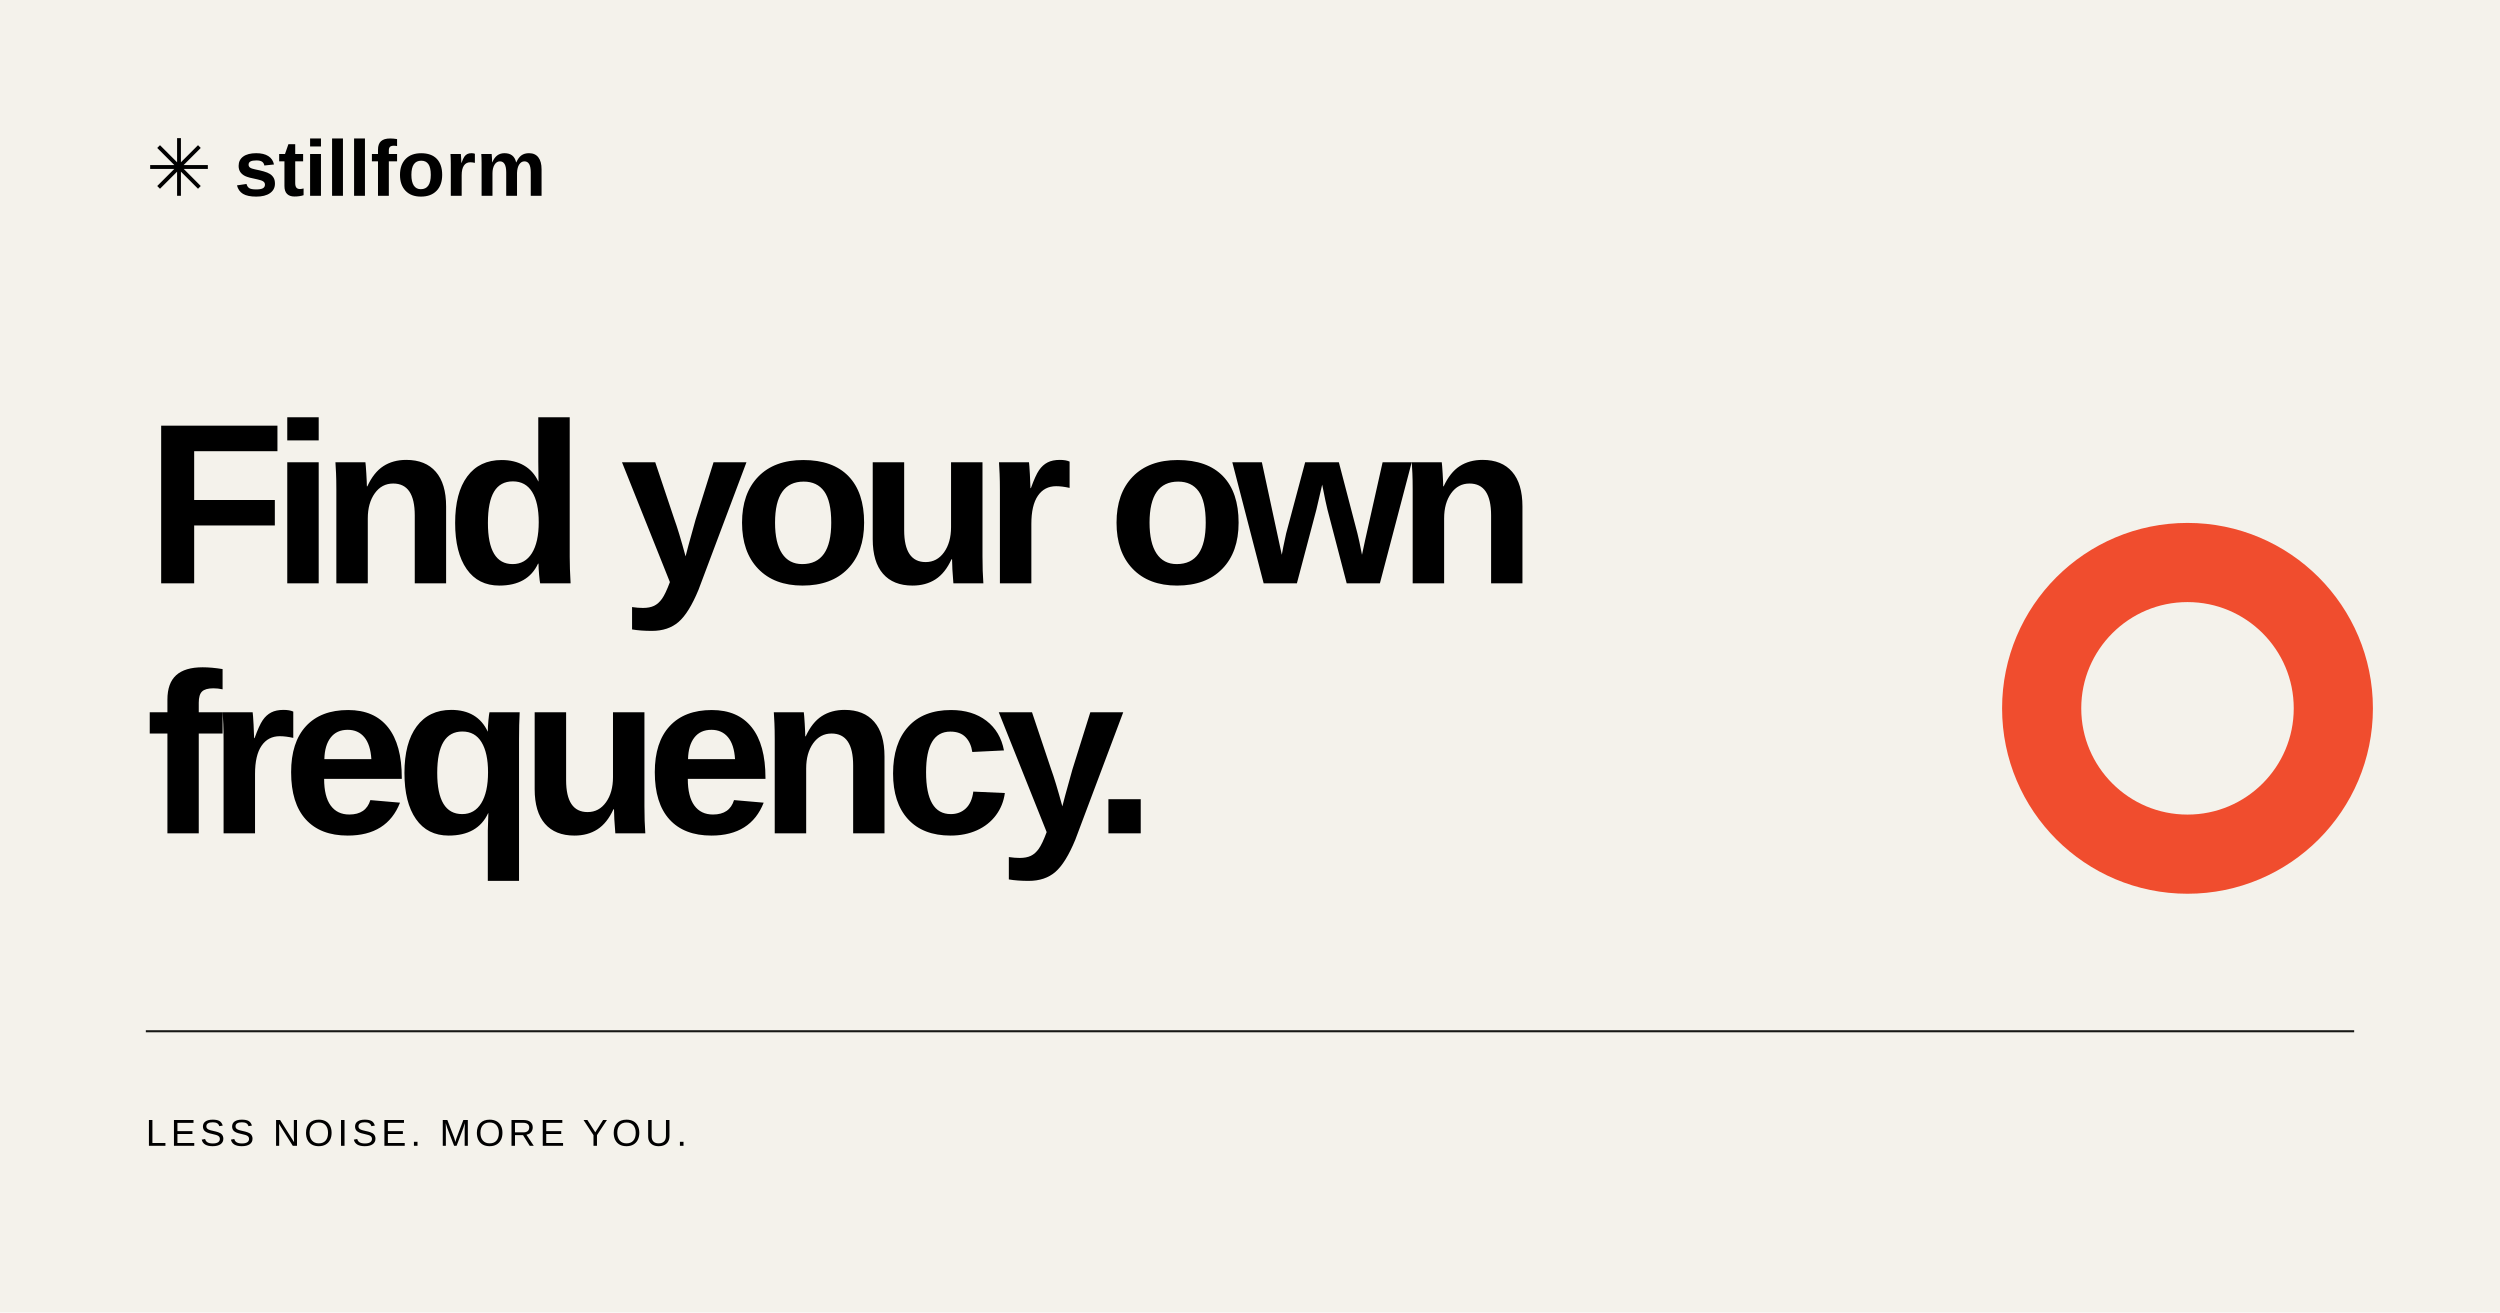
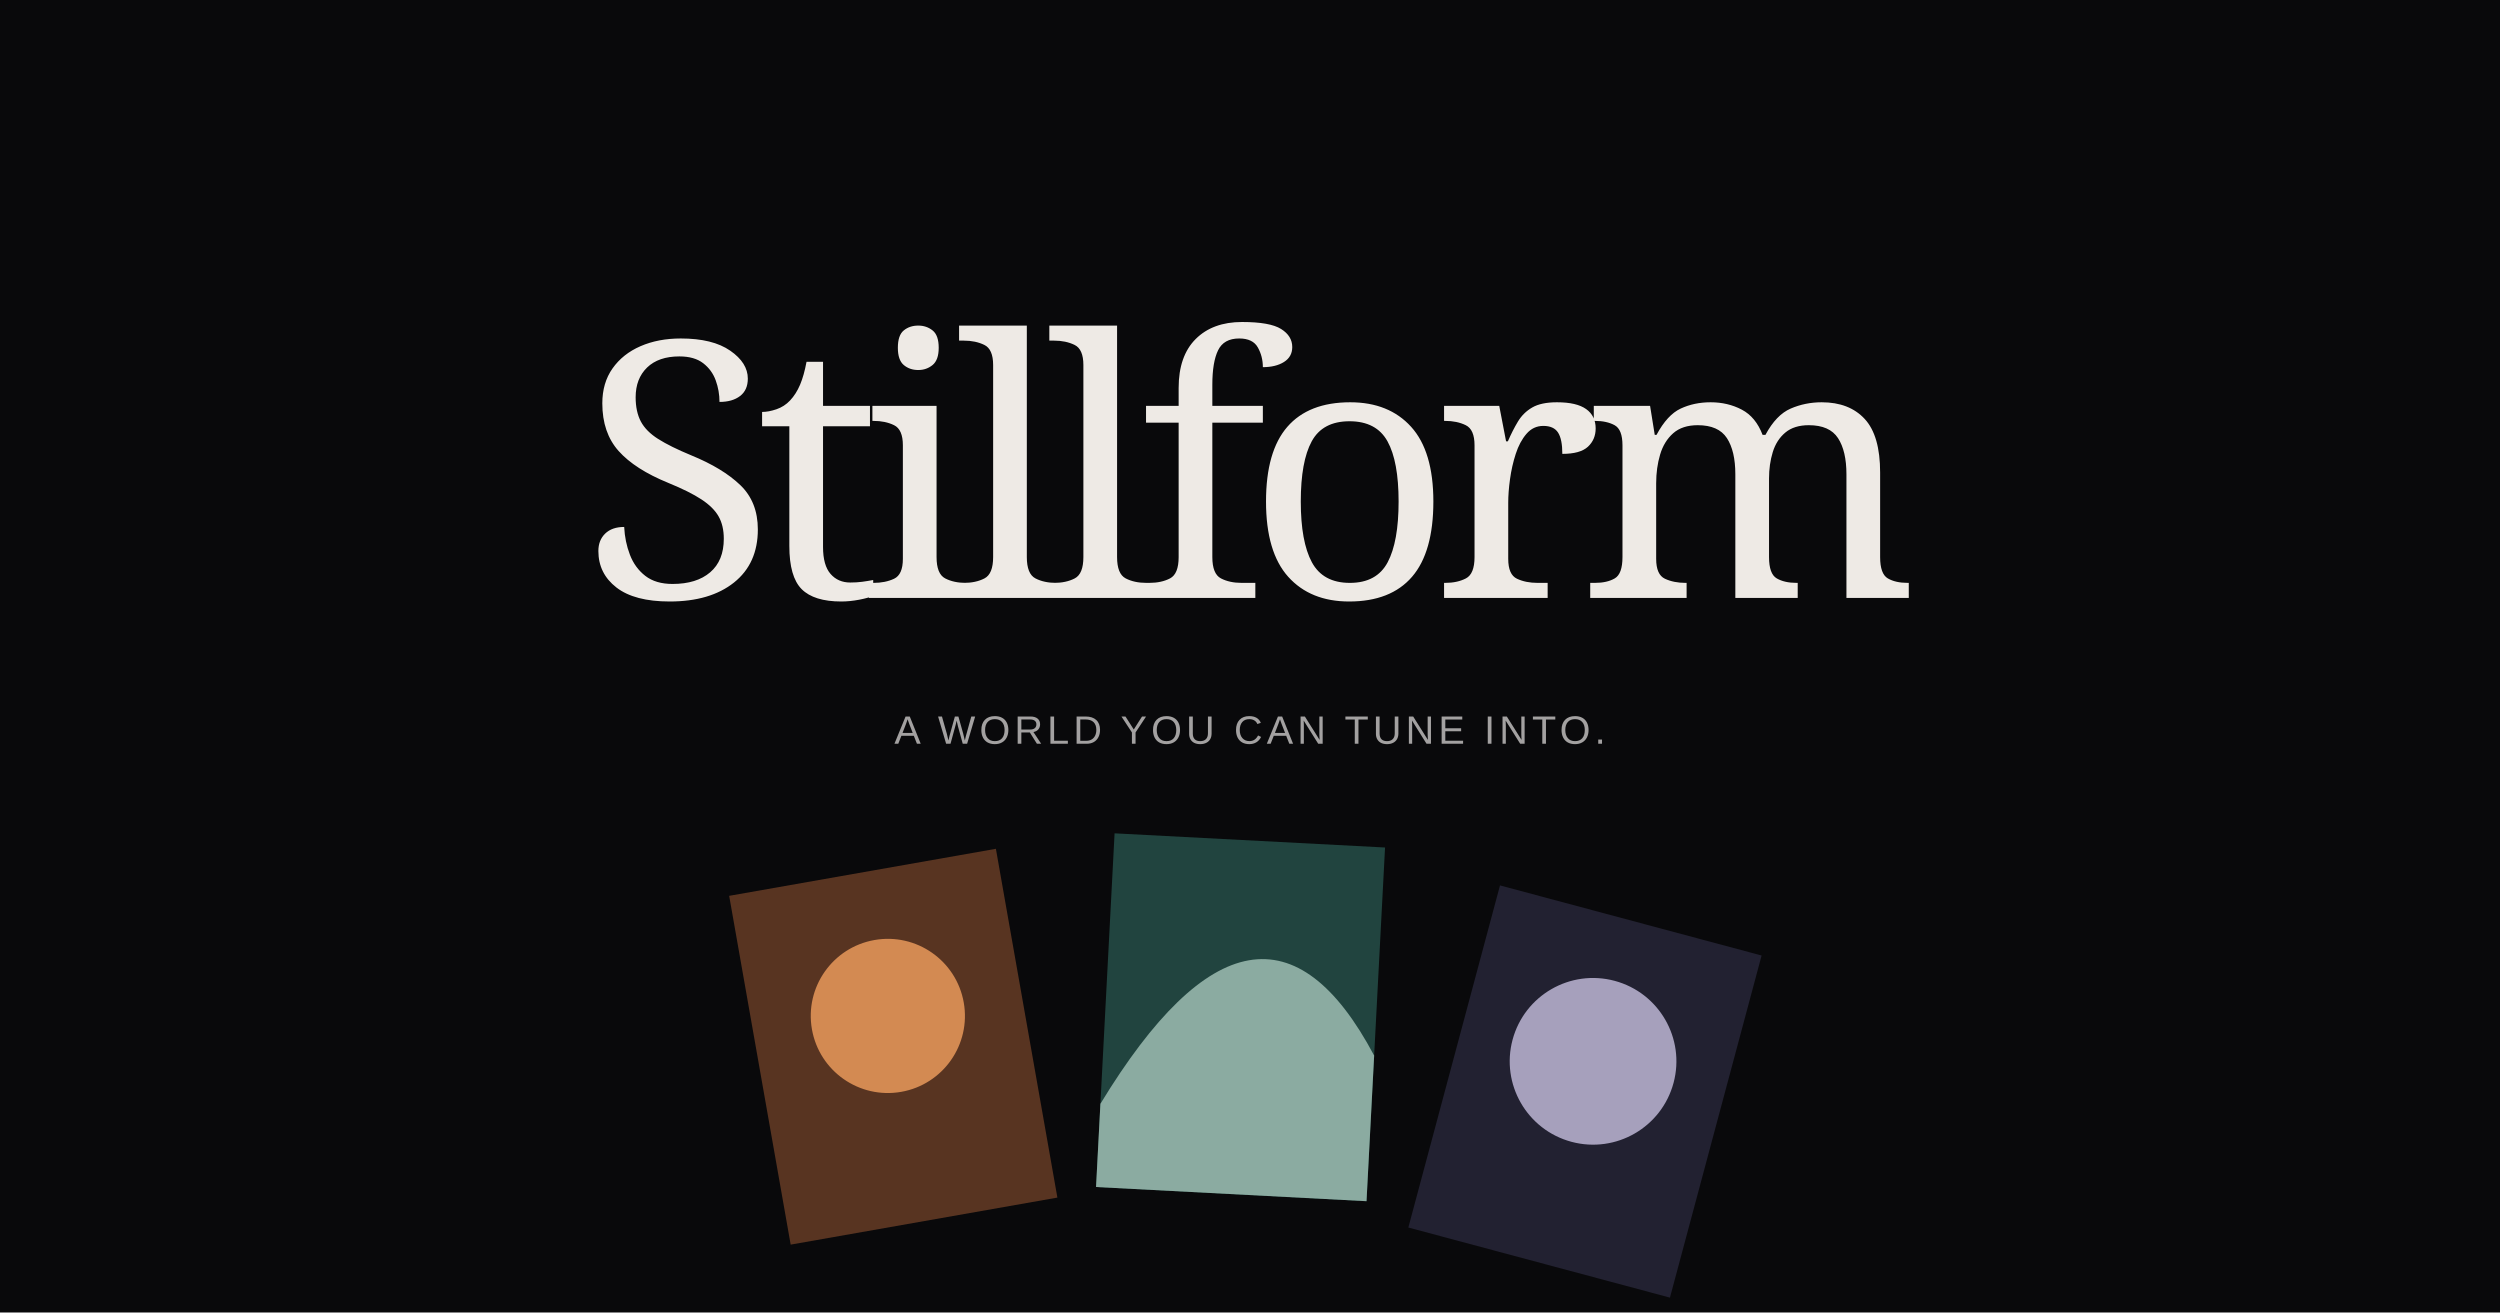
<svg xmlns="http://www.w3.org/2000/svg" width="1200" height="630" viewBox="0 0 1200 630">
-   <rect width="1200" height="630" fill="#f4f2eb" />
-   <text x="70" y="94" font-family="Arial,sans-serif" font-size="38" font-weight="700">✳ stillform</text>
-   <text x="70" y="280" font-family="Arial,sans-serif" font-size="110" font-weight="600" letter-spacing="-7">Find your own</text>
-   <text x="70" y="400" font-family="Arial,sans-serif" font-size="110" font-weight="600" letter-spacing="-7">frequency.</text>
-   <circle cx="1050" cy="340" r="70" fill="none" stroke="#f04d2e" stroke-width="38" />
-   <path d="M70 495h1060" stroke="#171815" />
-   <text x="70" y="550" font-family="Arial,sans-serif" font-size="18" letter-spacing="2">LESS NOISE. MORE YOU.</text>
+   <rect width="1200" height="630" fill="#09090b" />
+   <text x="600" y="287" text-anchor="middle" font-family="Georgia,serif" font-size="172" letter-spacing="-10" fill="#eeeae5">Stillform</text>
+   <text x="600" y="357" text-anchor="middle" font-family="Arial,sans-serif" font-size="19" fill="#a3a1a1" letter-spacing="2">A WORLD YOU CAN TUNE INTO.</text>
+   <g transform="translate(350 430) rotate(-10)">
+     <rect width="130" height="170" fill="#583421" />
+     <circle cx="65" cy="70" r="37" fill="#d38a52" />
+   </g>
+   <g transform="translate(535 400) rotate(3)">
+     <rect width="130" height="170" fill="#21443f" />
+     <path d="M0 130Q70 0 130 100v70H0" fill="#8baba1" />
+   </g>
+   <g transform="translate(720 425) rotate(15)">
+     <rect width="130" height="170" fill="#222131" />
+     <circle cx="65" cy="70" r="40" fill="#a6a0bc" />
+   </g>
</svg>
